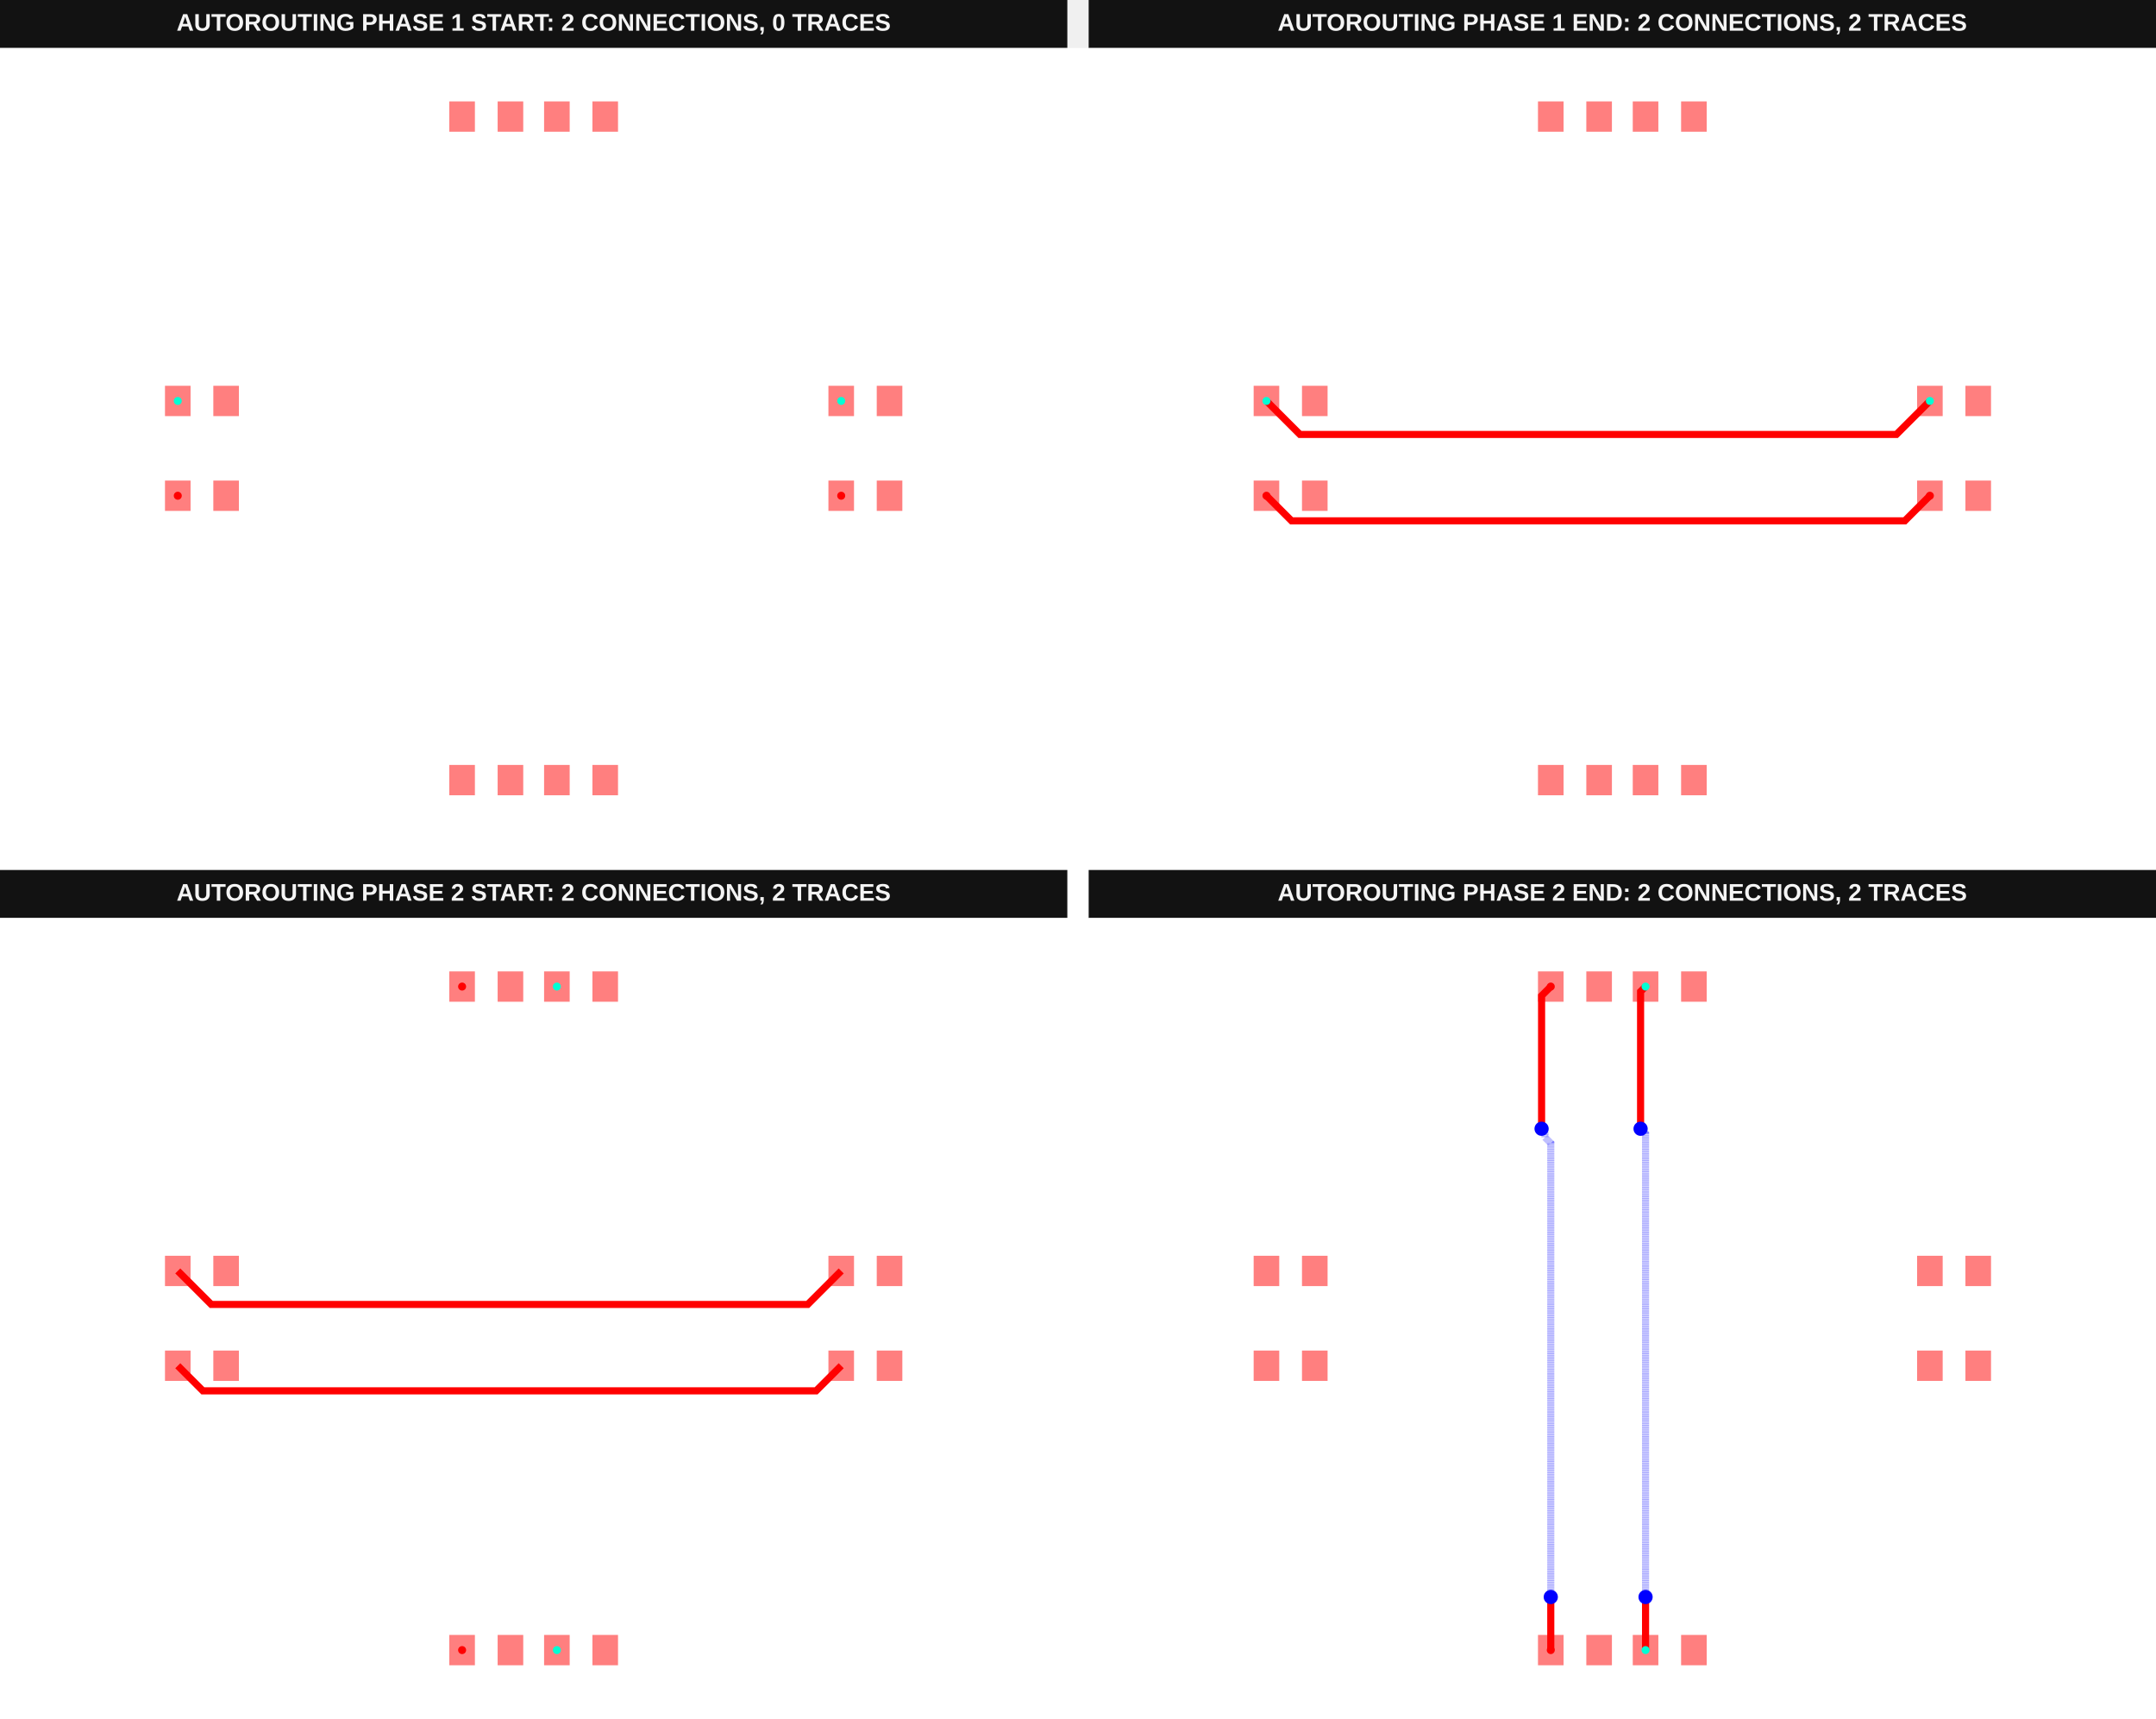
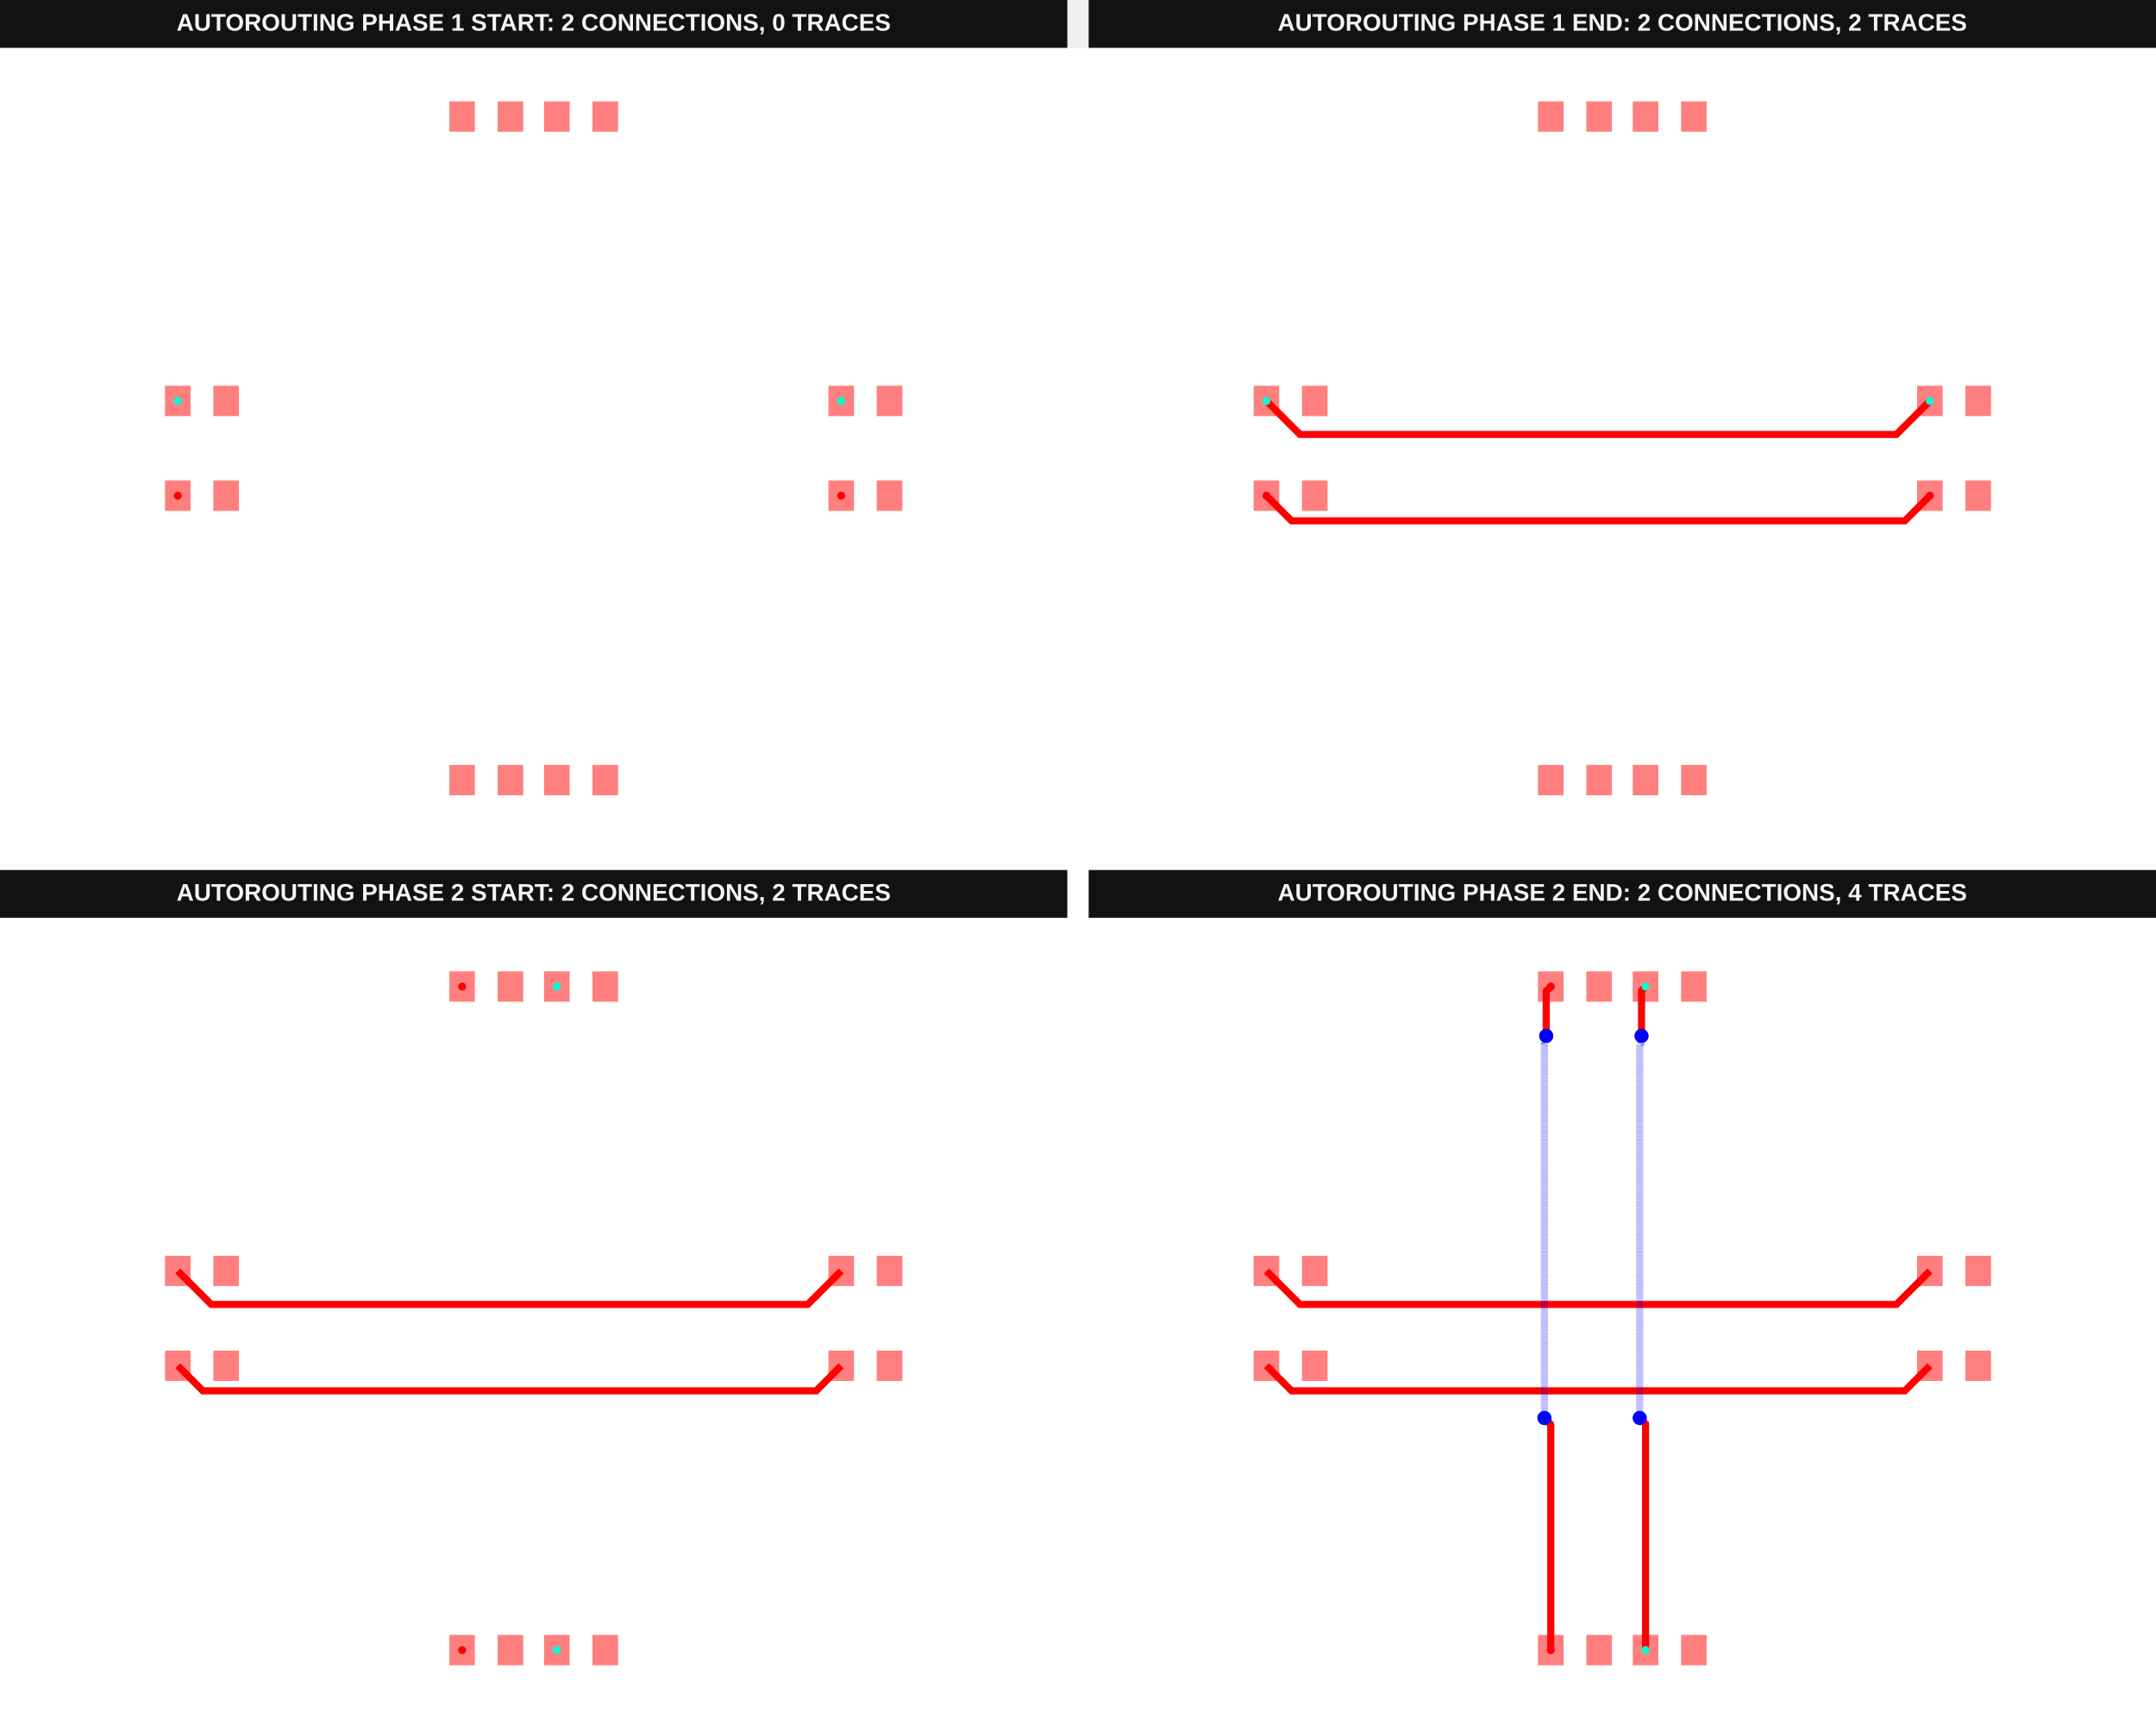
<svg xmlns="http://www.w3.org/2000/svg" width="1616" height="1288" viewBox="0 0 1616 1288" data-testid="autoroutingphase-connection-phase-index-arrays-horizontal-first-autorouting-srj-stack">
  <g transform="translate(0, 0) scale(1, 1) translate(0, 0)">
    <g transform="translate(0, 0) scale(1, 1) translate(0, 0)">
      <g transform="translate(0, 0) scale(1, 1) translate(0, 0)">
        <rect x="0" y="0" width="800" height="36" fill="#121212" />
        <text x="400" y="23" fill="#f4f4f4" font-family="Arial, sans-serif" font-size="18" font-weight="700" text-anchor="middle">AUTOROUTING PHASE 1 START: 2 CONNECTIONS, 0 TRACES</text>
      </g>
      <g transform="translate(0, 36) scale(1, 1) translate(0, 0)">
        <rect width="100%" height="100%" fill="#fff" />
        <g>
          <rect data-type="rect" data-label="top source_trace_0" data-x="-7.51" data-y="-1" x="123.661" y="324.153" width="19.18" height="22.732" fill="rgba(255,0,0,0.5)" stroke="black" stroke-width="0.028" />
        </g>
        <g>
          <rect data-type="rect" data-label="top" data-x="-6.49" data-y="-1" x="159.891" y="324.153" width="19.18" height="22.732" fill="rgba(255,0,0,0.5)" stroke="black" stroke-width="0.028" />
        </g>
        <g>
          <rect data-type="rect" data-label="top source_trace_0" data-x="6.49" data-y="-1" x="620.929" y="324.153" width="19.18" height="22.732" fill="rgba(255,0,0,0.5)" stroke="black" stroke-width="0.028" />
        </g>
        <g>
          <rect data-type="rect" data-label="top" data-x="7.51" data-y="-1" x="657.158" y="324.153" width="19.18" height="22.732" fill="rgba(255,0,0,0.5)" stroke="black" stroke-width="0.028" />
        </g>
        <g>
          <rect data-type="rect" data-label="top source_trace_1" data-x="-7.51" data-y="1" x="123.661" y="253.115" width="19.18" height="22.732" fill="rgba(255,0,0,0.5)" stroke="black" stroke-width="0.028" />
        </g>
        <g>
          <rect data-type="rect" data-label="top" data-x="-6.49" data-y="1" x="159.891" y="253.115" width="19.18" height="22.732" fill="rgba(255,0,0,0.5)" stroke="black" stroke-width="0.028" />
        </g>
        <g>
          <rect data-type="rect" data-label="top source_trace_1" data-x="6.49" data-y="1" x="620.929" y="253.115" width="19.18" height="22.732" fill="rgba(255,0,0,0.5)" stroke="black" stroke-width="0.028" />
        </g>
        <g>
          <rect data-type="rect" data-label="top" data-x="7.51" data-y="1" x="657.158" y="253.115" width="19.18" height="22.732" fill="rgba(255,0,0,0.5)" stroke="black" stroke-width="0.028" />
        </g>
        <g>
          <rect data-type="rect" data-label="top" data-x="-1.51" data-y="-7" x="336.776" y="537.268" width="19.18" height="22.732" fill="rgba(255,0,0,0.5)" stroke="black" stroke-width="0.028" />
        </g>
        <g>
          <rect data-type="rect" data-label="top" data-x="-0.49" data-y="-7" x="373.005" y="537.268" width="19.18" height="22.732" fill="rgba(255,0,0,0.5)" stroke="black" stroke-width="0.028" />
        </g>
        <g>
          <rect data-type="rect" data-label="top" data-x="-1.51" data-y="7" x="336.776" y="40" width="19.18" height="22.732" fill="rgba(255,0,0,0.5)" stroke="black" stroke-width="0.028" />
        </g>
        <g>
          <rect data-type="rect" data-label="top" data-x="-0.49" data-y="7" x="373.005" y="40" width="19.18" height="22.732" fill="rgba(255,0,0,0.5)" stroke="black" stroke-width="0.028" />
        </g>
        <g>
          <rect data-type="rect" data-label="top" data-x="0.49" data-y="-7" x="407.814" y="537.268" width="19.18" height="22.732" fill="rgba(255,0,0,0.5)" stroke="black" stroke-width="0.028" />
        </g>
        <g>
          <rect data-type="rect" data-label="top" data-x="1.51" data-y="-7" x="444.044" y="537.268" width="19.18" height="22.732" fill="rgba(255,0,0,0.5)" stroke="black" stroke-width="0.028" />
        </g>
        <g>
          <rect data-type="rect" data-label="top" data-x="0.49" data-y="7" x="407.814" y="40" width="19.18" height="22.732" fill="rgba(255,0,0,0.5)" stroke="black" stroke-width="0.028" />
        </g>
        <g>
          <rect data-type="rect" data-label="top" data-x="1.51" data-y="7" x="444.044" y="40" width="19.18" height="22.732" fill="rgba(255,0,0,0.5)" stroke="black" stroke-width="0.028" />
        </g>
        <g>
          <circle data-type="point" data-label="source_trace_0 source_trace_0 top" data-x="-7.51" data-y="-1" cx="133.251" cy="335.519" r="3" fill="hsl(0, 100%, 50%)" />
        </g>
        <g>
          <circle data-type="point" data-label="source_trace_0 source_trace_0 top" data-x="6.49" data-y="-1" cx="630.519" cy="335.519" r="3" fill="hsl(0, 100%, 50%)" />
        </g>
        <g>
          <circle data-type="point" data-label="source_trace_1 source_trace_1 top" data-x="-7.51" data-y="1" cx="133.251" cy="264.481" r="3" fill="hsl(170, 100%, 50%)" />
        </g>
        <g>
          <circle data-type="point" data-label="source_trace_1 source_trace_1 top" data-x="6.49" data-y="1" cx="630.519" cy="264.481" r="3" fill="hsl(170, 100%, 50%)" />
        </g>
        <g id="crosshair__stack1" style="display: none">
          <line id="crosshair-h__stack1" y1="0" y2="600" stroke="#666" stroke-width="0.5" />
          <line id="crosshair-v__stack1" x1="0" x2="800" stroke="#666" stroke-width="0.5" />
          <text id="coordinates__stack1" font-family="monospace" font-size="12" fill="#666" />
        </g>
      </g>
    </g>
    <g transform="translate(816, 0) scale(1, 1) translate(0, 0)">
      <g transform="translate(0, 0) scale(1, 1) translate(0, 0)">
        <rect x="0" y="0" width="800" height="36" fill="#121212" />
        <text x="400" y="23" fill="#f4f4f4" font-family="Arial, sans-serif" font-size="18" font-weight="700" text-anchor="middle">AUTOROUTING PHASE 1 END: 2 CONNECTIONS, 2 TRACES</text>
      </g>
      <g transform="translate(0, 36) scale(1, 1) translate(0, 0)">
        <rect width="100%" height="100%" fill="#fff" />
        <g>
          <polyline data-points="6.49,1 5.783058417750611,0.29305841775061026 -6.80305841775061,0.29305841775061026 -7.51,1" data-type="line" data-label="" points="630.519,264.481 605.409,289.591 158.361,289.591 133.251,264.481" fill="none" stroke="red" stroke-width="5.328" />
        </g>
        <g>
          <polyline data-points="6.49,-1 5.959851129401422,-1.5301488705985786 -6.979851129401421,-1.5301488705985786 -7.51,-1" data-type="line" data-label="" points="630.519,335.519 611.689,354.35 152.082,354.35 133.251,335.519" fill="none" stroke="red" stroke-width="5.328" />
        </g>
        <g>
          <rect data-type="rect" data-label="top source_trace_0" data-x="-7.51" data-y="-1" x="123.661" y="324.153" width="19.18" height="22.732" fill="rgba(255,0,0,0.5)" stroke="black" stroke-width="0.028" />
        </g>
        <g>
          <rect data-type="rect" data-label="top" data-x="-6.49" data-y="-1" x="159.891" y="324.153" width="19.18" height="22.732" fill="rgba(255,0,0,0.5)" stroke="black" stroke-width="0.028" />
        </g>
        <g>
          <rect data-type="rect" data-label="top source_trace_0" data-x="6.49" data-y="-1" x="620.929" y="324.153" width="19.18" height="22.732" fill="rgba(255,0,0,0.5)" stroke="black" stroke-width="0.028" />
        </g>
        <g>
          <rect data-type="rect" data-label="top" data-x="7.51" data-y="-1" x="657.158" y="324.153" width="19.18" height="22.732" fill="rgba(255,0,0,0.5)" stroke="black" stroke-width="0.028" />
        </g>
        <g>
          <rect data-type="rect" data-label="top source_trace_1" data-x="-7.51" data-y="1" x="123.661" y="253.115" width="19.18" height="22.732" fill="rgba(255,0,0,0.5)" stroke="black" stroke-width="0.028" />
        </g>
        <g>
          <rect data-type="rect" data-label="top" data-x="-6.49" data-y="1" x="159.891" y="253.115" width="19.18" height="22.732" fill="rgba(255,0,0,0.5)" stroke="black" stroke-width="0.028" />
        </g>
        <g>
          <rect data-type="rect" data-label="top source_trace_1" data-x="6.49" data-y="1" x="620.929" y="253.115" width="19.18" height="22.732" fill="rgba(255,0,0,0.5)" stroke="black" stroke-width="0.028" />
        </g>
        <g>
          <rect data-type="rect" data-label="top" data-x="7.51" data-y="1" x="657.158" y="253.115" width="19.18" height="22.732" fill="rgba(255,0,0,0.5)" stroke="black" stroke-width="0.028" />
        </g>
        <g>
          <rect data-type="rect" data-label="top" data-x="-1.51" data-y="-7" x="336.776" y="537.268" width="19.18" height="22.732" fill="rgba(255,0,0,0.5)" stroke="black" stroke-width="0.028" />
        </g>
        <g>
          <rect data-type="rect" data-label="top" data-x="-0.49" data-y="-7" x="373.005" y="537.268" width="19.18" height="22.732" fill="rgba(255,0,0,0.5)" stroke="black" stroke-width="0.028" />
        </g>
        <g>
          <rect data-type="rect" data-label="top" data-x="-1.51" data-y="7" x="336.776" y="40" width="19.18" height="22.732" fill="rgba(255,0,0,0.5)" stroke="black" stroke-width="0.028" />
        </g>
        <g>
          <rect data-type="rect" data-label="top" data-x="-0.49" data-y="7" x="373.005" y="40" width="19.18" height="22.732" fill="rgba(255,0,0,0.5)" stroke="black" stroke-width="0.028" />
        </g>
        <g>
          <rect data-type="rect" data-label="top" data-x="0.49" data-y="-7" x="407.814" y="537.268" width="19.18" height="22.732" fill="rgba(255,0,0,0.5)" stroke="black" stroke-width="0.028" />
        </g>
        <g>
          <rect data-type="rect" data-label="top" data-x="1.51" data-y="-7" x="444.044" y="537.268" width="19.18" height="22.732" fill="rgba(255,0,0,0.5)" stroke="black" stroke-width="0.028" />
        </g>
        <g>
          <rect data-type="rect" data-label="top" data-x="0.49" data-y="7" x="407.814" y="40" width="19.18" height="22.732" fill="rgba(255,0,0,0.5)" stroke="black" stroke-width="0.028" />
        </g>
        <g>
          <rect data-type="rect" data-label="top" data-x="1.51" data-y="7" x="444.044" y="40" width="19.18" height="22.732" fill="rgba(255,0,0,0.5)" stroke="black" stroke-width="0.028" />
        </g>
        <g>
          <circle data-type="point" data-label="source_trace_0 source_trace_0 top" data-x="-7.51" data-y="-1" cx="133.251" cy="335.519" r="3" fill="hsl(0, 100%, 50%)" />
        </g>
        <g>
          <circle data-type="point" data-label="source_trace_0 source_trace_0 top" data-x="6.49" data-y="-1" cx="630.519" cy="335.519" r="3" fill="hsl(0, 100%, 50%)" />
        </g>
        <g>
          <circle data-type="point" data-label="source_trace_1 source_trace_1 top" data-x="-7.51" data-y="1" cx="133.251" cy="264.481" r="3" fill="hsl(170, 100%, 50%)" />
        </g>
        <g>
          <circle data-type="point" data-label="source_trace_1 source_trace_1 top" data-x="6.49" data-y="1" cx="630.519" cy="264.481" r="3" fill="hsl(170, 100%, 50%)" />
        </g>
        <g id="crosshair__stack1__stack1" style="display: none">
          <line id="crosshair-h__stack1__stack1" y1="0" y2="600" stroke="#666" stroke-width="0.5" />
          <line id="crosshair-v__stack1__stack1" x1="0" x2="800" stroke="#666" stroke-width="0.5" />
          <text id="coordinates__stack1__stack1" font-family="monospace" font-size="12" fill="#666" />
        </g>
      </g>
    </g>
  </g>
  <g transform="translate(0, 652) scale(1, 1) translate(0, 0)">
    <g transform="translate(0, 0) scale(1, 1) translate(0, 0)">
      <g transform="translate(0, 0) scale(1, 1) translate(0, 0)">
        <rect x="0" y="0" width="800" height="36" fill="#121212" />
        <text x="400" y="23" fill="#f4f4f4" font-family="Arial, sans-serif" font-size="18" font-weight="700" text-anchor="middle">AUTOROUTING PHASE 2 START: 2 CONNECTIONS, 2 TRACES</text>
      </g>
      <g transform="translate(0, 36) scale(1, 1) translate(0, 0)">
        <rect width="100%" height="100%" fill="#fff" />
        <g>
          <polyline data-points="6.49,1 5.783058417750611,0.29305841775061026 -6.80305841775061,0.29305841775061026 -7.51,1" data-type="line" data-label="" points="630.519,264.481 605.409,289.591 158.361,289.591 133.251,264.481" fill="none" stroke="red" stroke-width="5.328" />
        </g>
        <g>
          <polyline data-points="6.49,-1 5.959851129401422,-1.5301488705985786 -6.979851129401421,-1.5301488705985786 -7.51,-1" data-type="line" data-label="" points="630.519,335.519 611.689,354.35 152.082,354.35 133.251,335.519" fill="none" stroke="red" stroke-width="5.328" />
        </g>
        <g>
          <rect data-type="rect" data-label="top" data-x="-7.51" data-y="-1" x="123.661" y="324.153" width="19.18" height="22.732" fill="rgba(255,0,0,0.5)" stroke="black" stroke-width="0.028" />
        </g>
        <g>
          <rect data-type="rect" data-label="top" data-x="-6.49" data-y="-1" x="159.891" y="324.153" width="19.18" height="22.732" fill="rgba(255,0,0,0.5)" stroke="black" stroke-width="0.028" />
        </g>
        <g>
          <rect data-type="rect" data-label="top" data-x="6.49" data-y="-1" x="620.929" y="324.153" width="19.18" height="22.732" fill="rgba(255,0,0,0.5)" stroke="black" stroke-width="0.028" />
        </g>
        <g>
          <rect data-type="rect" data-label="top" data-x="7.51" data-y="-1" x="657.158" y="324.153" width="19.18" height="22.732" fill="rgba(255,0,0,0.5)" stroke="black" stroke-width="0.028" />
        </g>
        <g>
          <rect data-type="rect" data-label="top" data-x="-7.51" data-y="1" x="123.661" y="253.115" width="19.18" height="22.732" fill="rgba(255,0,0,0.5)" stroke="black" stroke-width="0.028" />
        </g>
        <g>
          <rect data-type="rect" data-label="top" data-x="-6.49" data-y="1" x="159.891" y="253.115" width="19.18" height="22.732" fill="rgba(255,0,0,0.5)" stroke="black" stroke-width="0.028" />
        </g>
        <g>
          <rect data-type="rect" data-label="top" data-x="6.49" data-y="1" x="620.929" y="253.115" width="19.18" height="22.732" fill="rgba(255,0,0,0.5)" stroke="black" stroke-width="0.028" />
        </g>
        <g>
          <rect data-type="rect" data-label="top" data-x="7.51" data-y="1" x="657.158" y="253.115" width="19.18" height="22.732" fill="rgba(255,0,0,0.5)" stroke="black" stroke-width="0.028" />
        </g>
        <g>
          <rect data-type="rect" data-label="top source_trace_2" data-x="-1.51" data-y="-7" x="336.776" y="537.268" width="19.18" height="22.732" fill="rgba(255,0,0,0.5)" stroke="black" stroke-width="0.028" />
        </g>
        <g>
          <rect data-type="rect" data-label="top" data-x="-0.49" data-y="-7" x="373.005" y="537.268" width="19.18" height="22.732" fill="rgba(255,0,0,0.5)" stroke="black" stroke-width="0.028" />
        </g>
        <g>
          <rect data-type="rect" data-label="top source_trace_2" data-x="-1.51" data-y="7" x="336.776" y="40" width="19.18" height="22.732" fill="rgba(255,0,0,0.5)" stroke="black" stroke-width="0.028" />
        </g>
        <g>
          <rect data-type="rect" data-label="top" data-x="-0.49" data-y="7" x="373.005" y="40" width="19.18" height="22.732" fill="rgba(255,0,0,0.5)" stroke="black" stroke-width="0.028" />
        </g>
        <g>
          <rect data-type="rect" data-label="top source_trace_3" data-x="0.49" data-y="-7" x="407.814" y="537.268" width="19.18" height="22.732" fill="rgba(255,0,0,0.5)" stroke="black" stroke-width="0.028" />
        </g>
        <g>
          <rect data-type="rect" data-label="top" data-x="1.51" data-y="-7" x="444.044" y="537.268" width="19.18" height="22.732" fill="rgba(255,0,0,0.5)" stroke="black" stroke-width="0.028" />
        </g>
        <g>
          <rect data-type="rect" data-label="top source_trace_3" data-x="0.49" data-y="7" x="407.814" y="40" width="19.18" height="22.732" fill="rgba(255,0,0,0.5)" stroke="black" stroke-width="0.028" />
        </g>
        <g>
          <rect data-type="rect" data-label="top" data-x="1.51" data-y="7" x="444.044" y="40" width="19.18" height="22.732" fill="rgba(255,0,0,0.5)" stroke="black" stroke-width="0.028" />
        </g>
        <g>
          <circle data-type="point" data-label="source_trace_2 source_trace_2 top" data-x="-1.51" data-y="-7" cx="346.366" cy="548.634" r="3" fill="hsl(0, 100%, 50%)" />
        </g>
        <g>
          <circle data-type="point" data-label="source_trace_2 source_trace_2 top" data-x="-1.51" data-y="7" cx="346.366" cy="51.366" r="3" fill="hsl(0, 100%, 50%)" />
        </g>
        <g>
          <circle data-type="point" data-label="source_trace_3 source_trace_3 top" data-x="0.49" data-y="-7" cx="417.404" cy="548.634" r="3" fill="hsl(170, 100%, 50%)" />
        </g>
        <g>
          <circle data-type="point" data-label="source_trace_3 source_trace_3 top" data-x="0.49" data-y="7" cx="417.404" cy="51.366" r="3" fill="hsl(170, 100%, 50%)" />
        </g>
        <g id="crosshair__stack1__stack1" style="display: none">
          <line id="crosshair-h__stack1__stack1" y1="0" y2="600" stroke="#666" stroke-width="0.5" />
          <line id="crosshair-v__stack1__stack1" x1="0" x2="800" stroke="#666" stroke-width="0.5" />
          <text id="coordinates__stack1__stack1" font-family="monospace" font-size="12" fill="#666" />
        </g>
      </g>
    </g>
    <g transform="translate(816, 0) scale(1, 1) translate(0, 0)">
      <g transform="translate(0, 0) scale(1, 1) translate(0, 0)">
        <rect x="0" y="0" width="800" height="36" fill="#121212" />
-         <text x="400" y="23" fill="#f4f4f4" font-family="Arial, sans-serif" font-size="18" font-weight="700" text-anchor="middle">AUTOROUTING PHASE 2 END: 2 CONNECTIONS, 2 TRACES</text>
+         <text x="400" y="23" fill="#f4f4f4" font-family="Arial, sans-serif" font-size="18" font-weight="700" text-anchor="middle">AUTOROUTING PHASE 2 END: 2 CONNECTIONS, 4 TRACES</text>
      </g>
      <g transform="translate(0, 36) scale(1, 1) translate(0, 0)">
        <rect width="100%" height="100%" fill="#fff" />
        <g>
-           <polyline data-points="0.49,-7 0.49,-6.000100282116065 0.49,-5.88" data-type="line" data-label="" points="417.404,548.634 417.404,513.118 417.404,508.852" fill="none" stroke="red" stroke-width="5.328" />
-         </g>
-         <g>
-           <polyline data-points="0.49,-5.88 0.49,3.8695000487016307 0.49,3.895 0.385,4" data-type="line" data-label="" points="417.404,508.852 417.404,162.559 417.404,161.653 413.675,157.923" fill="none" stroke="rgba(0,0,255,0.5)" stroke-width="5.328" stroke-dasharray="0.2 0.2" />
-         </g>
-         <g>
-           <polyline data-points="0.385,4 0.385,6.895 0.49,7" data-type="line" data-label="" points="413.675,157.923 413.675,55.096 417.404,51.366" fill="none" stroke="red" stroke-width="5.328" />
-         </g>
-         <g>
-           <polyline data-points="-1.51,-7 -1.51,-6.000100282116065 -1.51,-5.88" data-type="line" data-label="" points="346.366,548.634 346.366,513.118 346.366,508.852" fill="none" stroke="red" stroke-width="5.328" />
-         </g>
-         <g>
-           <polyline data-points="-1.51,-5.88 -1.51,3.695608149244669 -1.6327016928877272,3.818309842132396 -1.6327016928877272,3.928701692887727 -1.704,4" data-type="line" data-label="" points="346.366,508.852 346.366,168.735 342.008,164.377 342.008,160.456 339.475,157.923" fill="none" stroke="rgba(0,0,255,0.5)" stroke-width="5.328" stroke-dasharray="0.2 0.2" />
-         </g>
-         <g>
-           <polyline data-points="-1.704,4 -1.704,6.806 -1.51,7" data-type="line" data-label="" points="339.475,157.923 339.475,58.257 346.366,51.366" fill="none" stroke="red" stroke-width="5.328" />
+           <polyline data-points="6.49,1 5.783058417750611,0.29305841775061026 -6.80305841775061,0.29305841775061026 -7.51,1" data-type="line" data-label="" points="630.519,264.481 605.409,289.591 158.361,289.591 133.251,264.481" fill="none" stroke="red" stroke-width="5.328" />
+         </g>
+         <g>
+           <polyline data-points="6.49,-1 5.959851129401422,-1.5301488705985786 -6.979851129401421,-1.5301488705985786 -7.51,-1" data-type="line" data-label="" points="630.519,335.519 611.689,354.35 152.082,354.35 133.251,335.519" fill="none" stroke="red" stroke-width="5.328" />
+         </g>
+         <g>
+           <polyline data-points="0.49,-7 0.49,-2.251328764455204 0.4890609614809342,-2.250389725936138 0.4890609614809342,-2.2250609614809345 0.367,-2.103" data-type="line" data-label="" points="417.404,548.634 417.404,379.965 417.371,379.932 417.371,379.032 413.036,374.697" fill="none" stroke="red" stroke-width="5.328" />
+         </g>
+         <g>
+           <polyline data-points="0.367,-2.103 0.367,5.775458185306386 0.3881463361194121,5.796604521425798 0.3881463361194121,5.942146336119412 0.405,5.959" data-type="line" data-label="" points="413.036,374.697 413.036,94.861 413.787,94.11 413.787,88.94 414.385,88.342" fill="none" stroke="rgba(0,0,255,0.5)" stroke-width="5.328" stroke-dasharray="0.2 0.2" />
+         </g>
+         <g>
+           <polyline data-points="0.405,5.959 0.405,6.915 0.49,7" data-type="line" data-label="" points="414.385,88.342 414.385,54.385 417.404,51.366" fill="none" stroke="red" stroke-width="5.328" />
+         </g>
+         <g>
+           <polyline data-points="-1.51,-7 -1.51,-2.261503251656513 -1.518129737257729,-2.253373514398784 -1.518129737257729,-2.228870262742271 -1.644,-2.103" data-type="line" data-label="" points="346.366,548.634 346.366,380.327 346.077,380.038 346.077,379.168 341.607,374.697" fill="none" stroke="red" stroke-width="5.328" />
+         </g>
+         <g>
+           <polyline data-points="-1.644,-2.103 -1.644,5.780029822918312 -1.6228787689090503,5.801151054009262 -1.6228787689090503,5.942121231090949 -1.606,5.959" data-type="line" data-label="" points="341.607,374.697 341.607,94.698 342.357,93.948 342.357,88.941 342.956,88.342" fill="none" stroke="rgba(0,0,255,0.5)" stroke-width="5.328" stroke-dasharray="0.2 0.2" />
+         </g>
+         <g>
+           <polyline data-points="-1.606,5.959 -1.606,6.904 -1.51,7" data-type="line" data-label="" points="342.956,88.342 342.956,54.776 346.366,51.366" fill="none" stroke="red" stroke-width="5.328" />
        </g>
        <g>
          <rect data-type="rect" data-label="top" data-x="-7.51" data-y="-1" x="123.661" y="324.153" width="19.18" height="22.732" fill="rgba(255,0,0,0.5)" stroke="black" stroke-width="0.028" />
        </g>
        <g>
          <rect data-type="rect" data-label="top" data-x="-6.49" data-y="-1" x="159.891" y="324.153" width="19.18" height="22.732" fill="rgba(255,0,0,0.5)" stroke="black" stroke-width="0.028" />
        </g>
        <g>
          <rect data-type="rect" data-label="top" data-x="6.49" data-y="-1" x="620.929" y="324.153" width="19.18" height="22.732" fill="rgba(255,0,0,0.5)" stroke="black" stroke-width="0.028" />
        </g>
        <g>
          <rect data-type="rect" data-label="top" data-x="7.51" data-y="-1" x="657.158" y="324.153" width="19.18" height="22.732" fill="rgba(255,0,0,0.5)" stroke="black" stroke-width="0.028" />
        </g>
        <g>
          <rect data-type="rect" data-label="top" data-x="-7.51" data-y="1" x="123.661" y="253.115" width="19.18" height="22.732" fill="rgba(255,0,0,0.5)" stroke="black" stroke-width="0.028" />
        </g>
        <g>
          <rect data-type="rect" data-label="top" data-x="-6.49" data-y="1" x="159.891" y="253.115" width="19.18" height="22.732" fill="rgba(255,0,0,0.5)" stroke="black" stroke-width="0.028" />
        </g>
        <g>
          <rect data-type="rect" data-label="top" data-x="6.49" data-y="1" x="620.929" y="253.115" width="19.18" height="22.732" fill="rgba(255,0,0,0.5)" stroke="black" stroke-width="0.028" />
        </g>
        <g>
          <rect data-type="rect" data-label="top" data-x="7.51" data-y="1" x="657.158" y="253.115" width="19.18" height="22.732" fill="rgba(255,0,0,0.5)" stroke="black" stroke-width="0.028" />
        </g>
        <g>
          <rect data-type="rect" data-label="top source_trace_2" data-x="-1.51" data-y="-7" x="336.776" y="537.268" width="19.18" height="22.732" fill="rgba(255,0,0,0.5)" stroke="black" stroke-width="0.028" />
        </g>
        <g>
          <rect data-type="rect" data-label="top" data-x="-0.49" data-y="-7" x="373.005" y="537.268" width="19.18" height="22.732" fill="rgba(255,0,0,0.5)" stroke="black" stroke-width="0.028" />
        </g>
        <g>
          <rect data-type="rect" data-label="top source_trace_2" data-x="-1.51" data-y="7" x="336.776" y="40" width="19.18" height="22.732" fill="rgba(255,0,0,0.5)" stroke="black" stroke-width="0.028" />
        </g>
        <g>
          <rect data-type="rect" data-label="top" data-x="-0.49" data-y="7" x="373.005" y="40" width="19.18" height="22.732" fill="rgba(255,0,0,0.5)" stroke="black" stroke-width="0.028" />
        </g>
        <g>
          <rect data-type="rect" data-label="top source_trace_3" data-x="0.49" data-y="-7" x="407.814" y="537.268" width="19.18" height="22.732" fill="rgba(255,0,0,0.5)" stroke="black" stroke-width="0.028" />
        </g>
        <g>
          <rect data-type="rect" data-label="top" data-x="1.51" data-y="-7" x="444.044" y="537.268" width="19.18" height="22.732" fill="rgba(255,0,0,0.5)" stroke="black" stroke-width="0.028" />
        </g>
        <g>
          <rect data-type="rect" data-label="top source_trace_3" data-x="0.49" data-y="7" x="407.814" y="40" width="19.18" height="22.732" fill="rgba(255,0,0,0.5)" stroke="black" stroke-width="0.028" />
        </g>
        <g>
          <rect data-type="rect" data-label="top" data-x="1.51" data-y="7" x="444.044" y="40" width="19.18" height="22.732" fill="rgba(255,0,0,0.5)" stroke="black" stroke-width="0.028" />
        </g>
-         <circle data-type="circle" data-label="" data-x="0.49" data-y="-5.88" cx="417.404" cy="508.852" r="5.328" fill="blue" stroke="none" stroke-width="0.028" />
-         <circle data-type="circle" data-label="" data-x="0.385" data-y="4" cx="413.675" cy="157.923" r="5.328" fill="blue" stroke="none" stroke-width="0.028" />
-         <circle data-type="circle" data-label="" data-x="-1.51" data-y="-5.88" cx="346.366" cy="508.852" r="5.328" fill="blue" stroke="none" stroke-width="0.028" />
-         <circle data-type="circle" data-label="" data-x="-1.704" data-y="4" cx="339.475" cy="157.923" r="5.328" fill="blue" stroke="none" stroke-width="0.028" />
+         <circle data-type="circle" data-label="" data-x="0.367" data-y="-2.103" cx="413.036" cy="374.697" r="5.328" fill="blue" stroke="none" stroke-width="0.028" />
+         <circle data-type="circle" data-label="" data-x="0.405" data-y="5.959" cx="414.385" cy="88.342" r="5.328" fill="blue" stroke="none" stroke-width="0.028" />
+         <circle data-type="circle" data-label="" data-x="-1.644" data-y="-2.103" cx="341.607" cy="374.697" r="5.328" fill="blue" stroke="none" stroke-width="0.028" />
+         <circle data-type="circle" data-label="" data-x="-1.606" data-y="5.959" cx="342.956" cy="88.342" r="5.328" fill="blue" stroke="none" stroke-width="0.028" />
        <g>
          <circle data-type="point" data-label="source_trace_2 source_trace_2 top" data-x="-1.51" data-y="-7" cx="346.366" cy="548.634" r="3" fill="hsl(0, 100%, 50%)" />
        </g>
        <g>
          <circle data-type="point" data-label="source_trace_2 source_trace_2 top" data-x="-1.51" data-y="7" cx="346.366" cy="51.366" r="3" fill="hsl(0, 100%, 50%)" />
        </g>
        <g>
          <circle data-type="point" data-label="source_trace_3 source_trace_3 top" data-x="0.49" data-y="-7" cx="417.404" cy="548.634" r="3" fill="hsl(170, 100%, 50%)" />
        </g>
        <g>
          <circle data-type="point" data-label="source_trace_3 source_trace_3 top" data-x="0.49" data-y="7" cx="417.404" cy="51.366" r="3" fill="hsl(170, 100%, 50%)" />
        </g>
        <g id="crosshair__stack1__stack1__stack1" style="display: none">
          <line id="crosshair-h__stack1__stack1__stack1" y1="0" y2="600" stroke="#666" stroke-width="0.5" />
          <line id="crosshair-v__stack1__stack1__stack1" x1="0" x2="800" stroke="#666" stroke-width="0.5" />
          <text id="coordinates__stack1__stack1__stack1" font-family="monospace" font-size="12" fill="#666" />
        </g>
      </g>
    </g>
  </g>
</svg>
